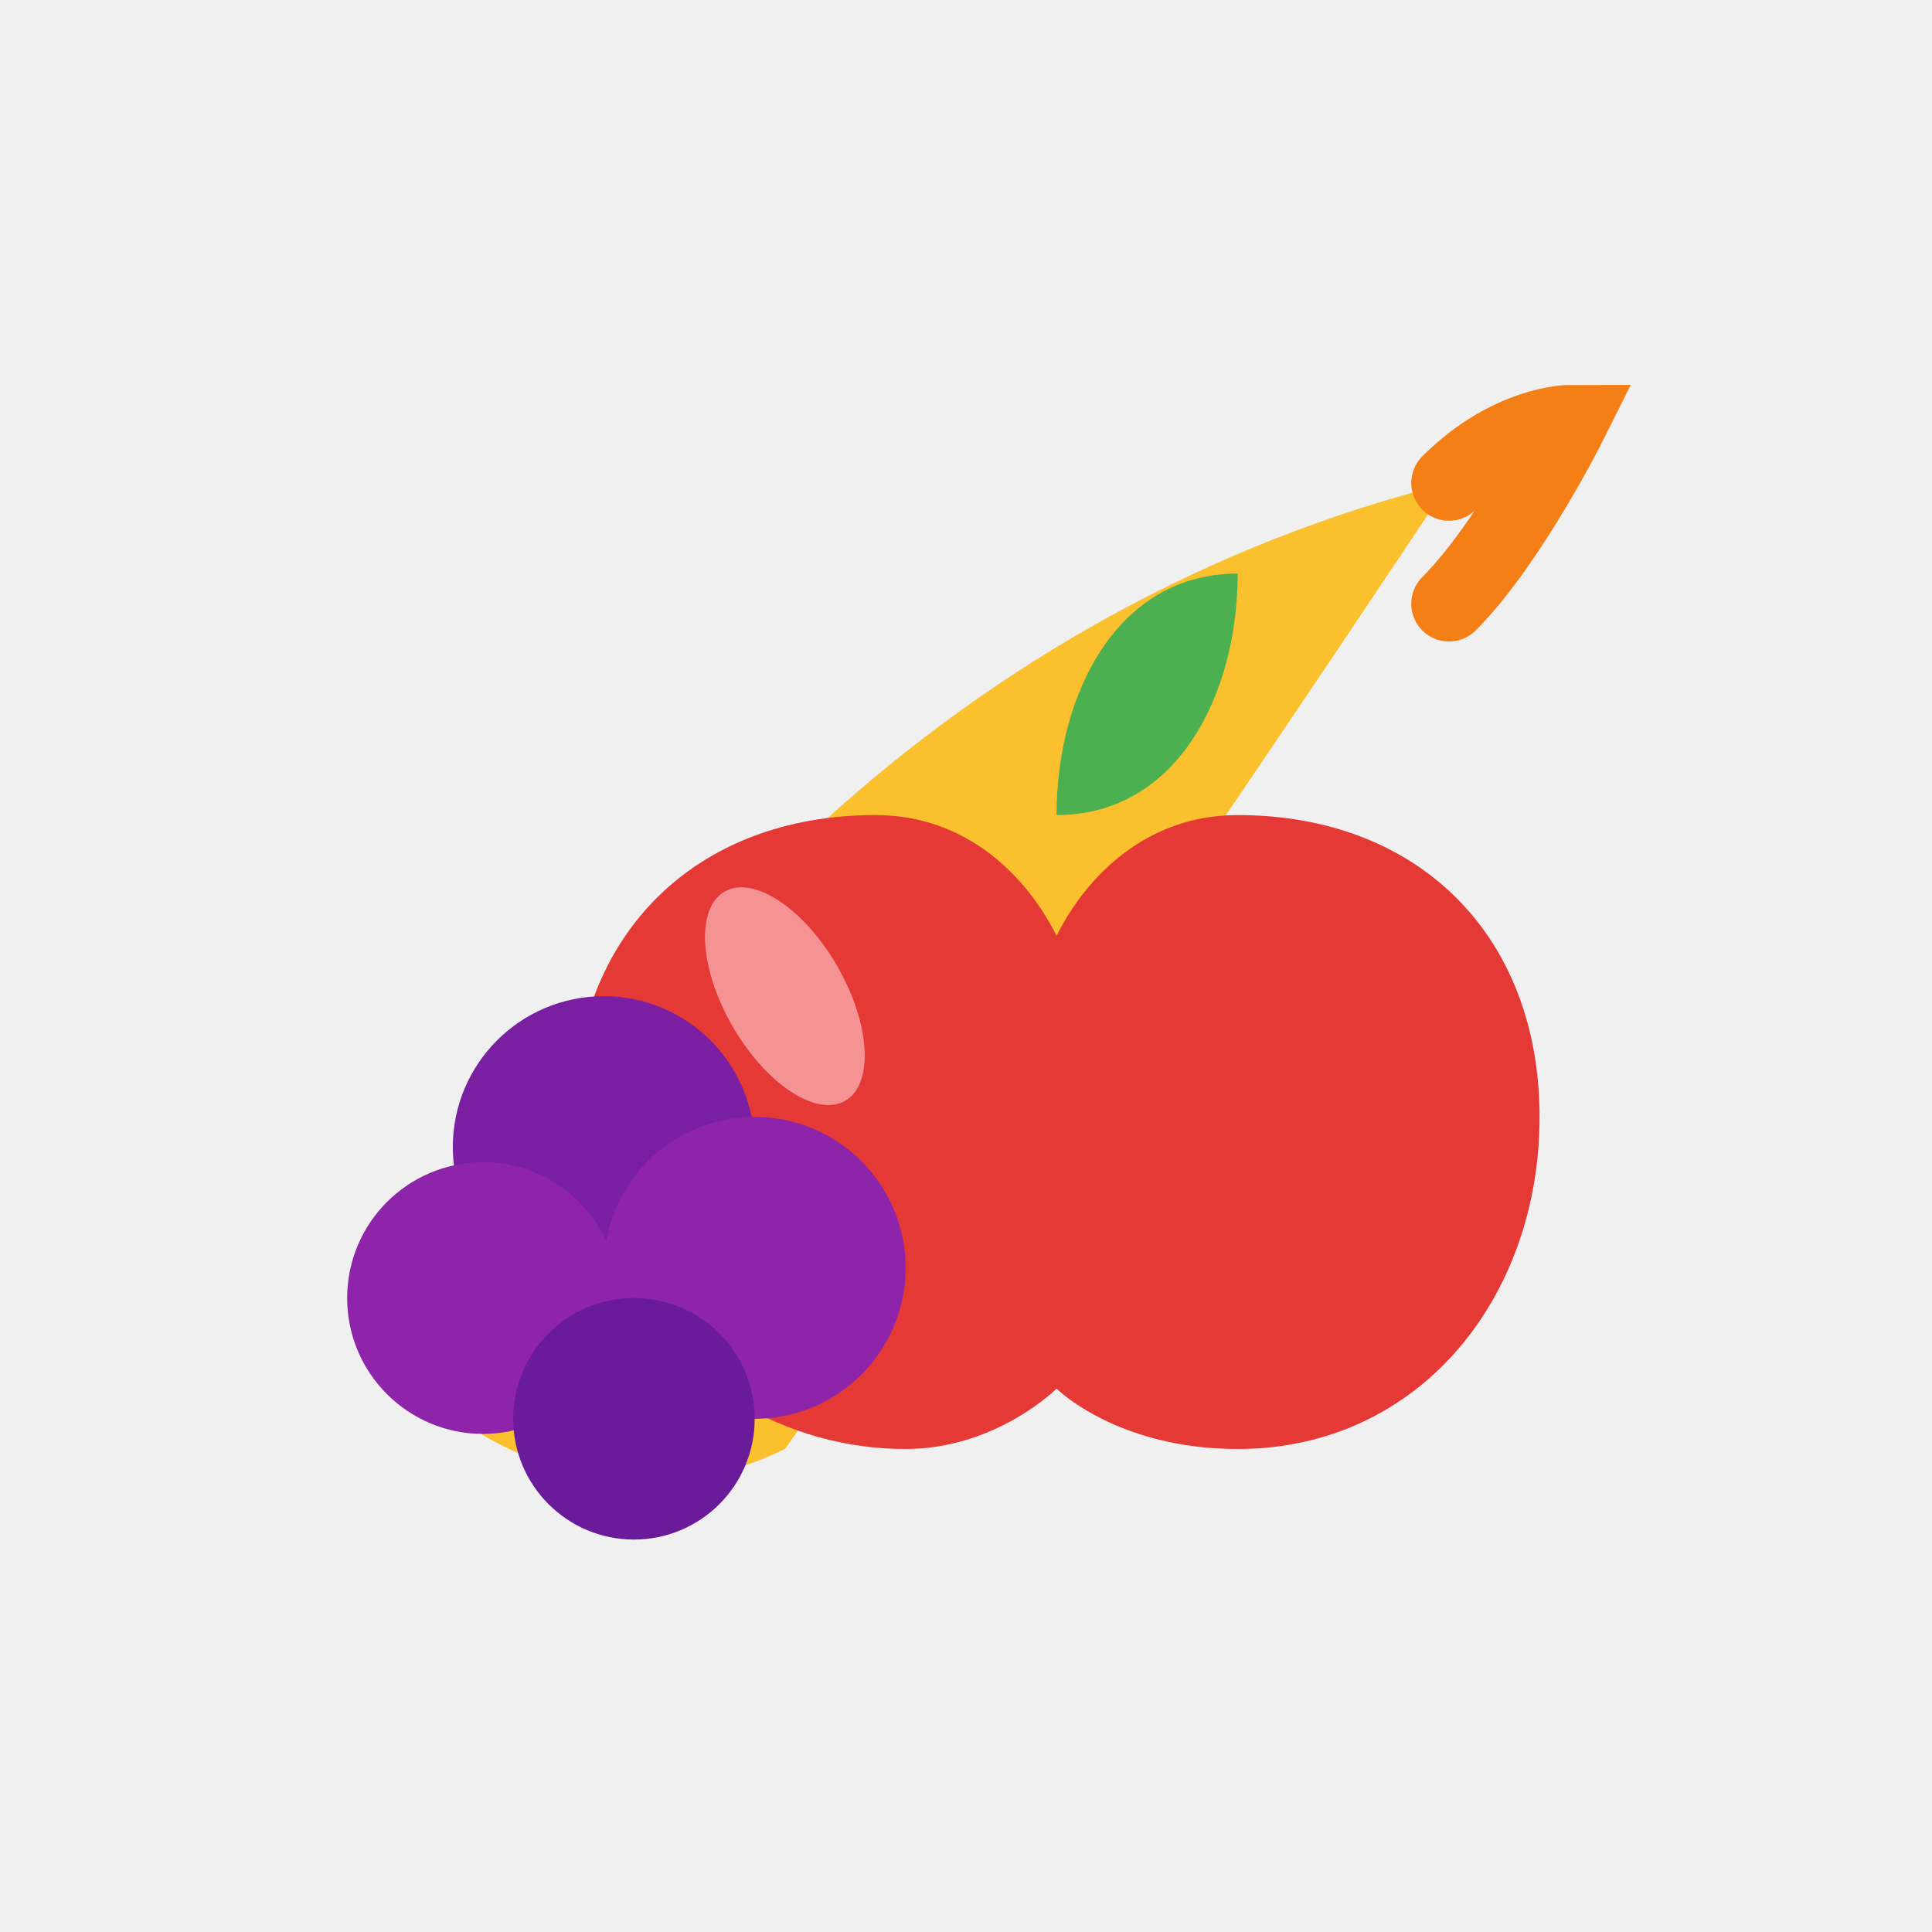
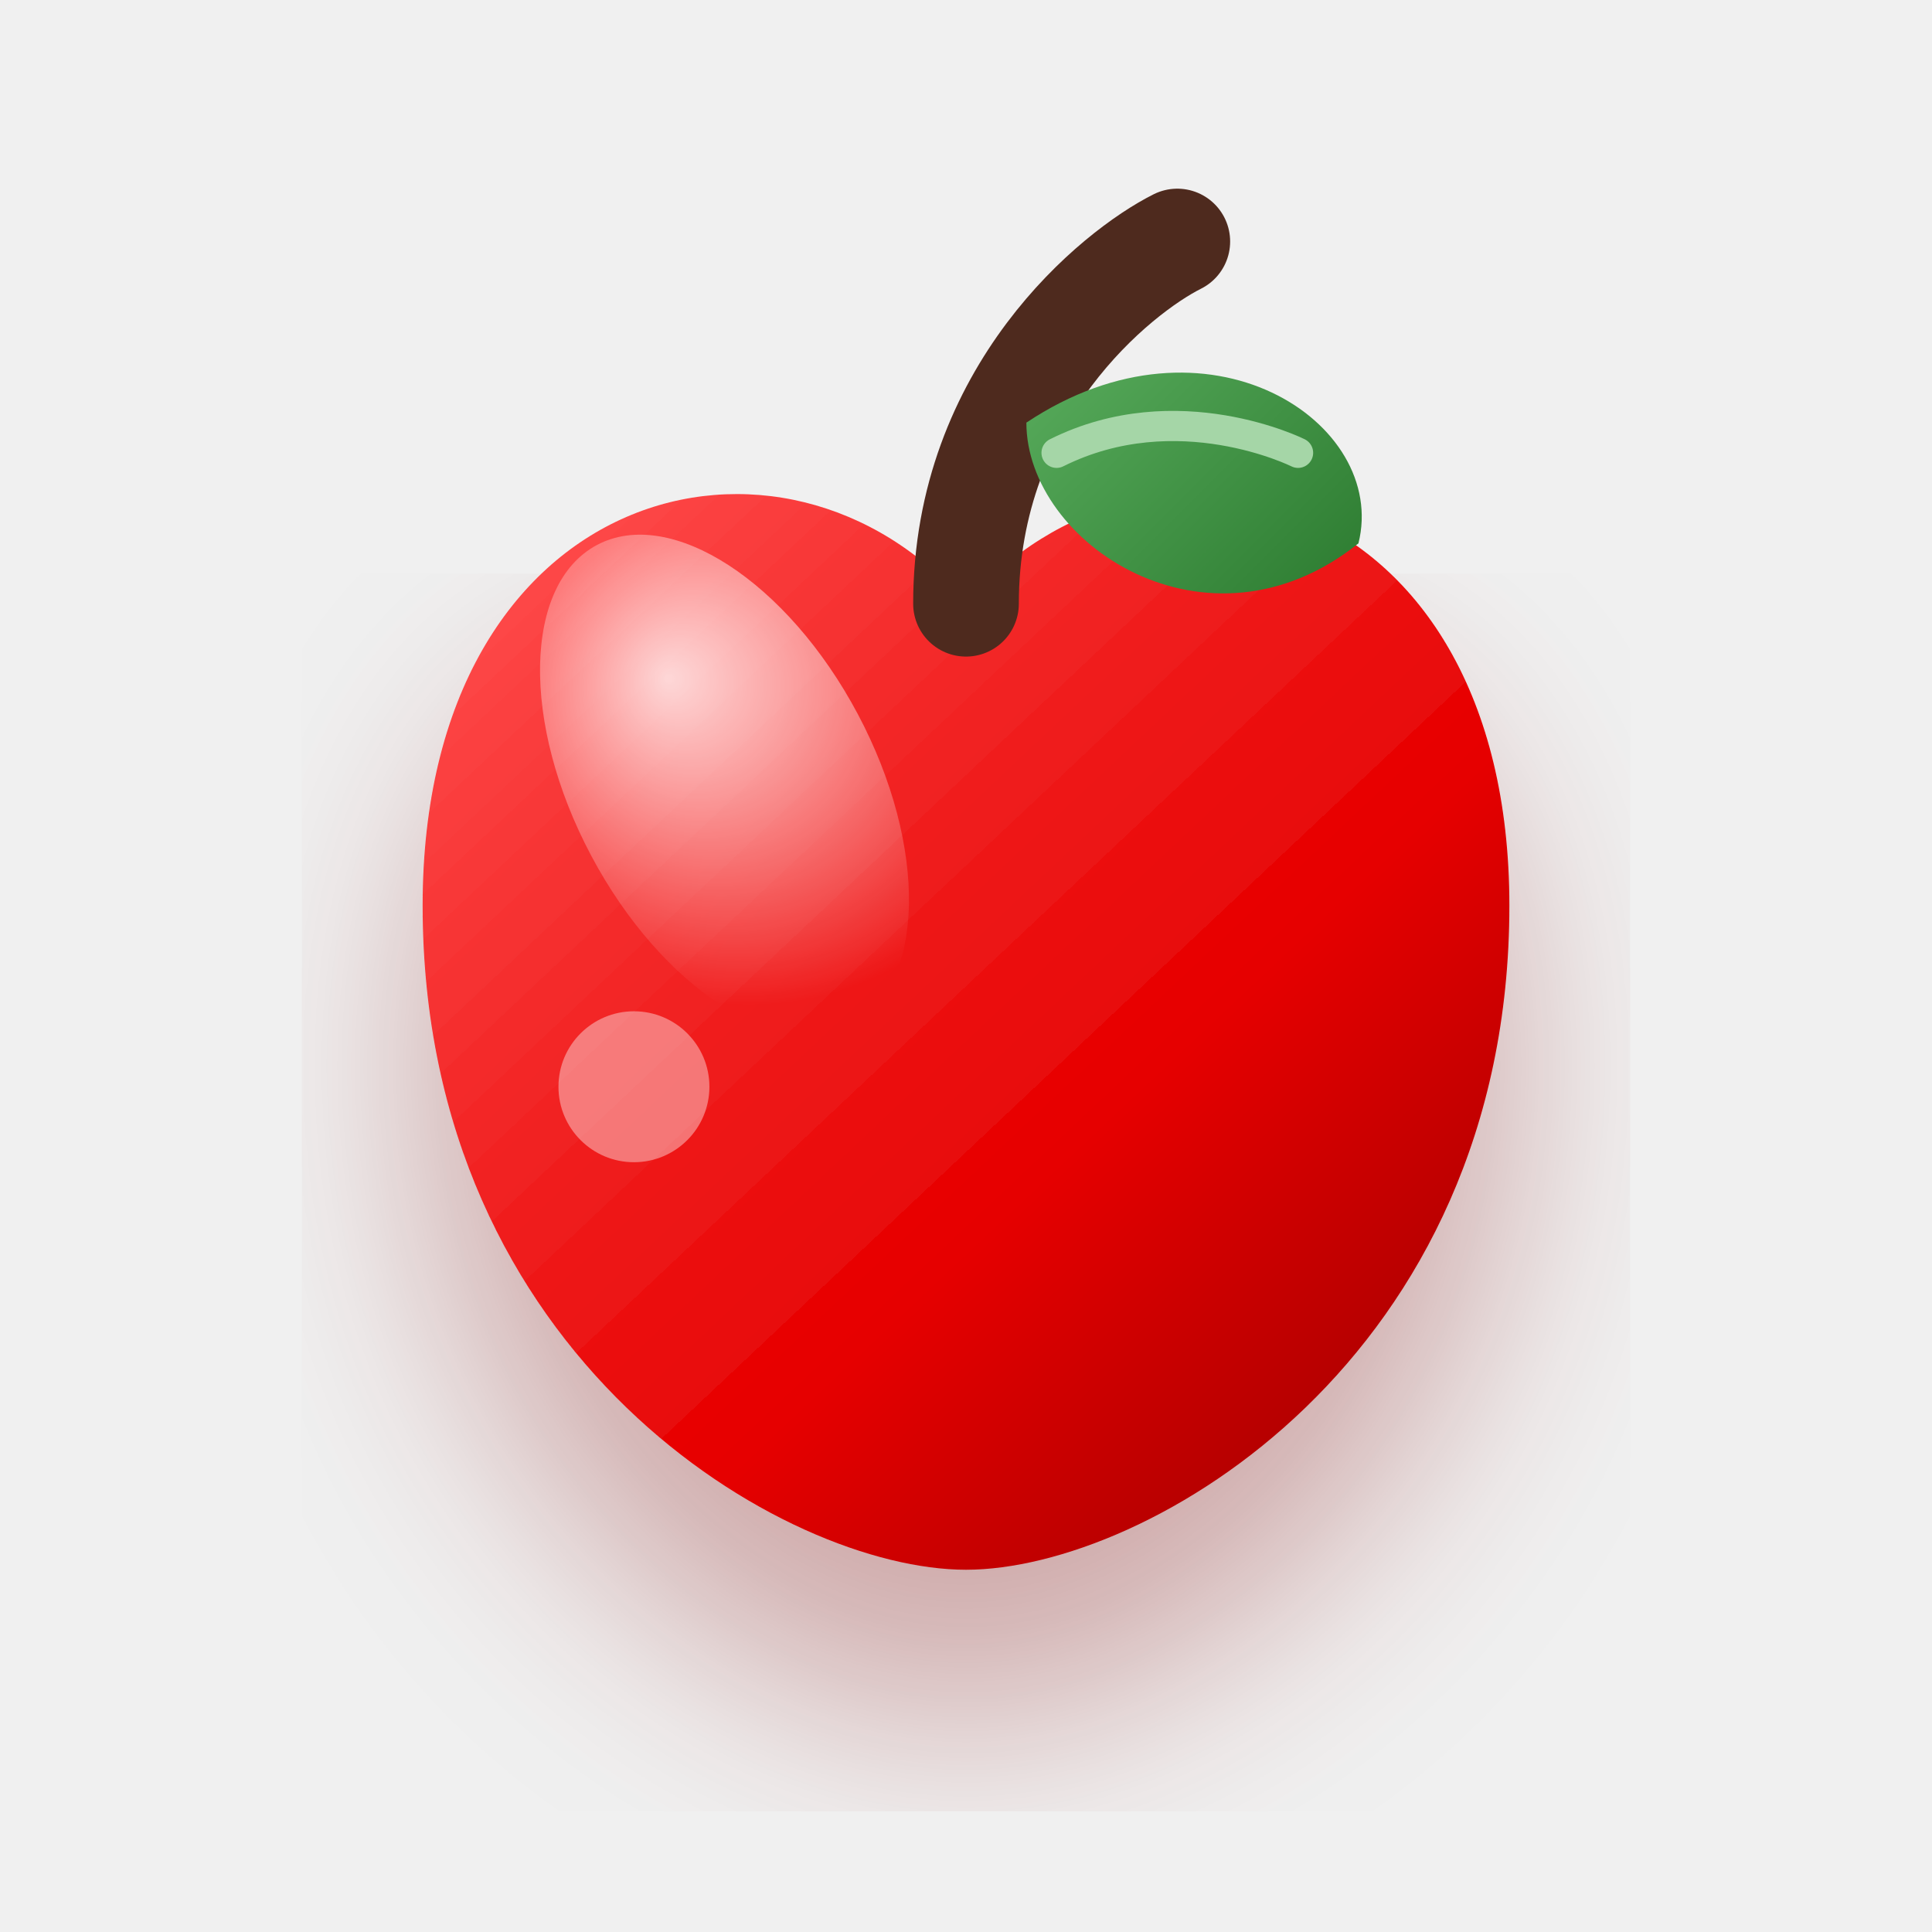
<svg xmlns="http://www.w3.org/2000/svg" viewBox="0 0 64 64" fill="none">
-   <path d="M14 46C20 32 32 20 48 16C44 22 36 34 26 48C22 50 17 49 14 46Z" fill="#FBC02D" />
-   <path d="M48 16C50 14 52 14 52 14C52 14 50 18 48 20" stroke="#F57F17" stroke-width="2.5" stroke-linecap="round" />
-   <path d="M30 48C24 48 19 43 19 37C19 31 23 27 29 27C32 27 34 29 35 31C36 29 38 27 41 27C47 27 51 31 51 37C51 43 47 48 41 48C37 48 35 46 35 46C35 46 33 48 30 48Z" fill="#E53935" />
-   <path d="M35 27C35 23 37 19 41 19C41 23 39 27 35 27Z" fill="#4CAF50" />
-   <circle cx="20" cy="38" r="5" fill="#7B1FA2" />
-   <circle cx="25" cy="42" r="5" fill="#8E24AA" />
-   <circle cx="16" cy="43" r="4.5" fill="#8E24AA" />
-   <circle cx="21" cy="47" r="4" fill="#6A1B9A" />
-   <ellipse cx="26" cy="33" rx="2" ry="4" fill="#FFCDD2" opacity="0.6" transform="rotate(-30 26 33)" />
+   <defs>
+     <linearGradient id="appleBody" x1="16" y1="18" x2="48" y2="52" gradientUnits="userSpaceOnUse">
+       <stop offset="0%" stop-color="#FF4D4D" />
+       <stop offset="60%" stop-color="#E60000" />
+       <stop offset="100%" stop-color="#990000" />
+     </linearGradient>
+     <linearGradient id="leafGrad" x1="32" y1="8" x2="44" y2="20" gradientUnits="userSpaceOnUse">
+       <stop offset="0%" stop-color="#66BB6A" />
+       <stop offset="100%" stop-color="#2E7D32" />
+     </linearGradient>
+     <radialGradient id="gloss" cx="26" cy="24" r="10" fx="24" fy="22" gradientUnits="userSpaceOnUse">
+       <stop offset="0%" stop-color="#FFFFFF" stop-opacity="0.8" />
+       <stop offset="100%" stop-color="#FFFFFF" stop-opacity="0" />
+     </radialGradient>
+     <filter id="fruitShadow" x="10" y="14" width="44" height="46" filterUnits="userSpaceOnUse">
+       <feDropShadow dx="0" dy="5" stdDeviation="3.5" flood-color="#800000" flood-opacity="0.3" />
+     </filter>
+   </defs>
+   <g filter="url(#fruitShadow)">
+     <path d="M32 20C26 13 14 16 14 30C14 45 26 52 32 52C38 52 50 45 50 30C50 16 38 13 32 20Z" fill="url(#appleBody)" />
+   </g>
+   <path d="M32 20C32 13 37 9 39 8" stroke="#4E2A1E" stroke-width="3.5" stroke-linecap="round" />
+   <path d="M34 14C40 10 46 14 45 18C40 22 34 18 34 14Z" fill="url(#leafGrad)" />
+   <path d="M35 15C39 13 43 15 43 15" stroke="#A5D6A7" stroke-width="1" stroke-linecap="round" />
+   <ellipse cx="24" cy="26" rx="5" ry="9" fill="url(#gloss)" transform="rotate(-28 24 26)" />
+   <circle cx="21" cy="36" r="2.5" fill="#FFFFFF" opacity="0.4" />
</svg>
